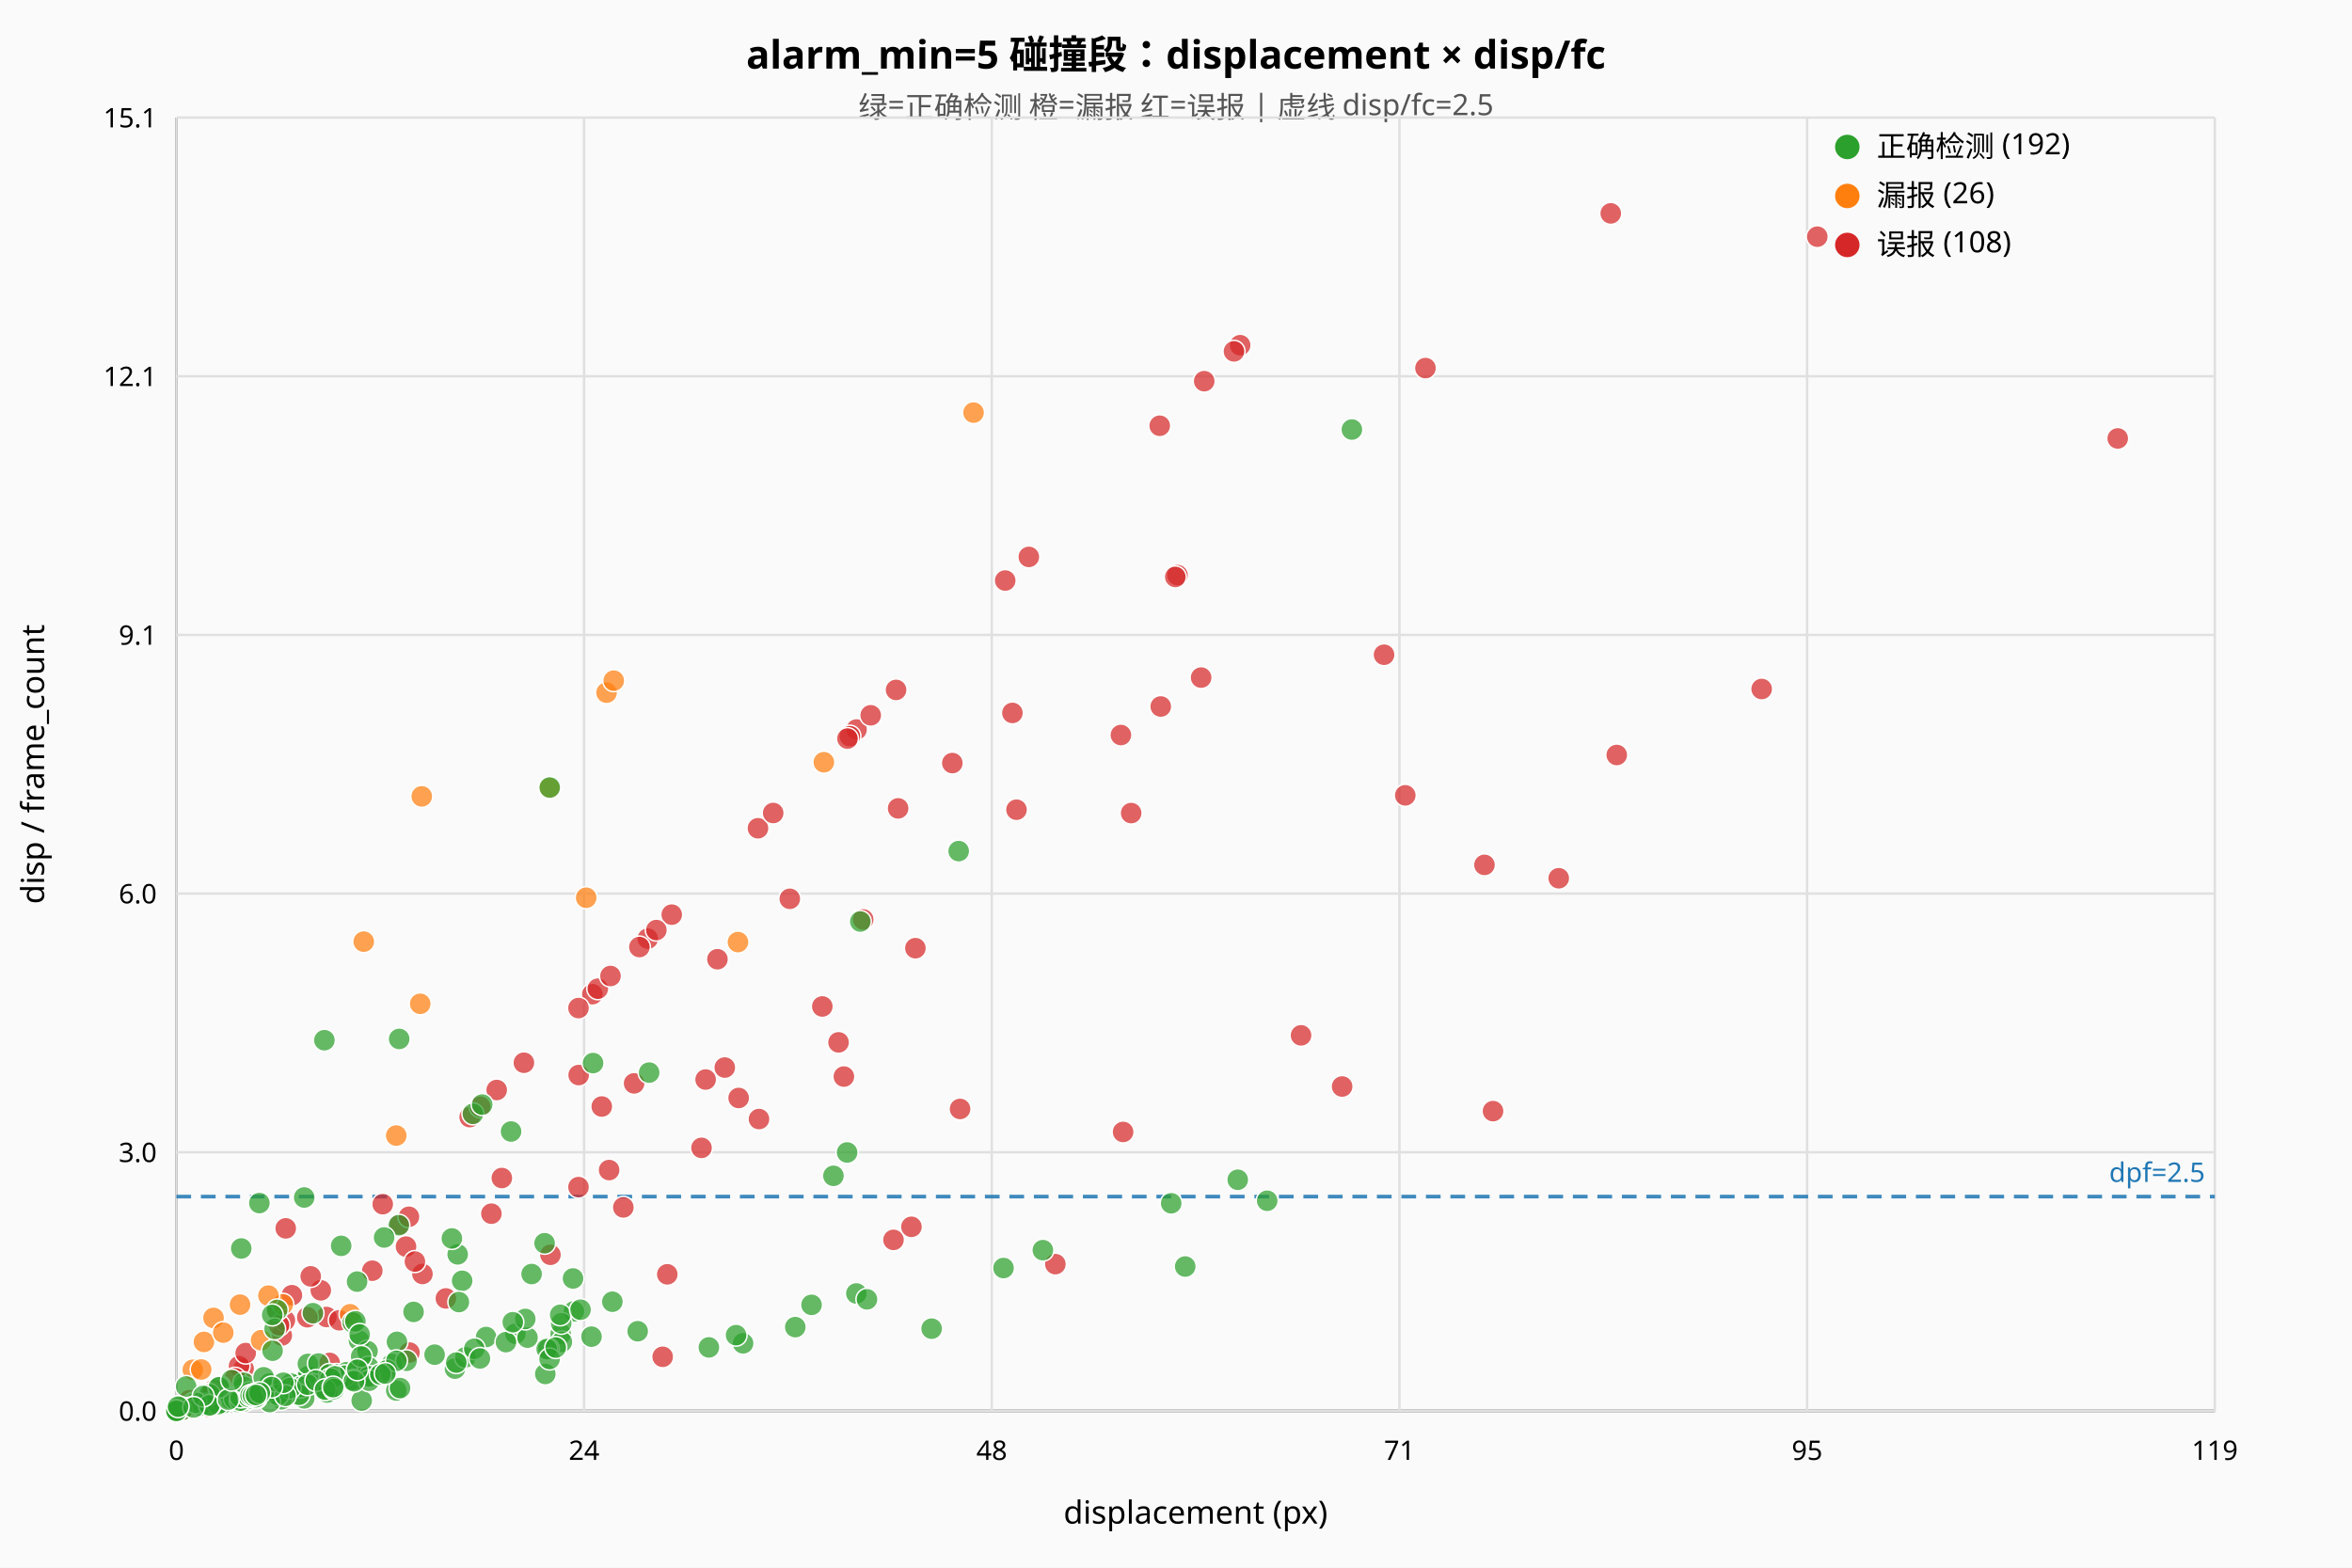
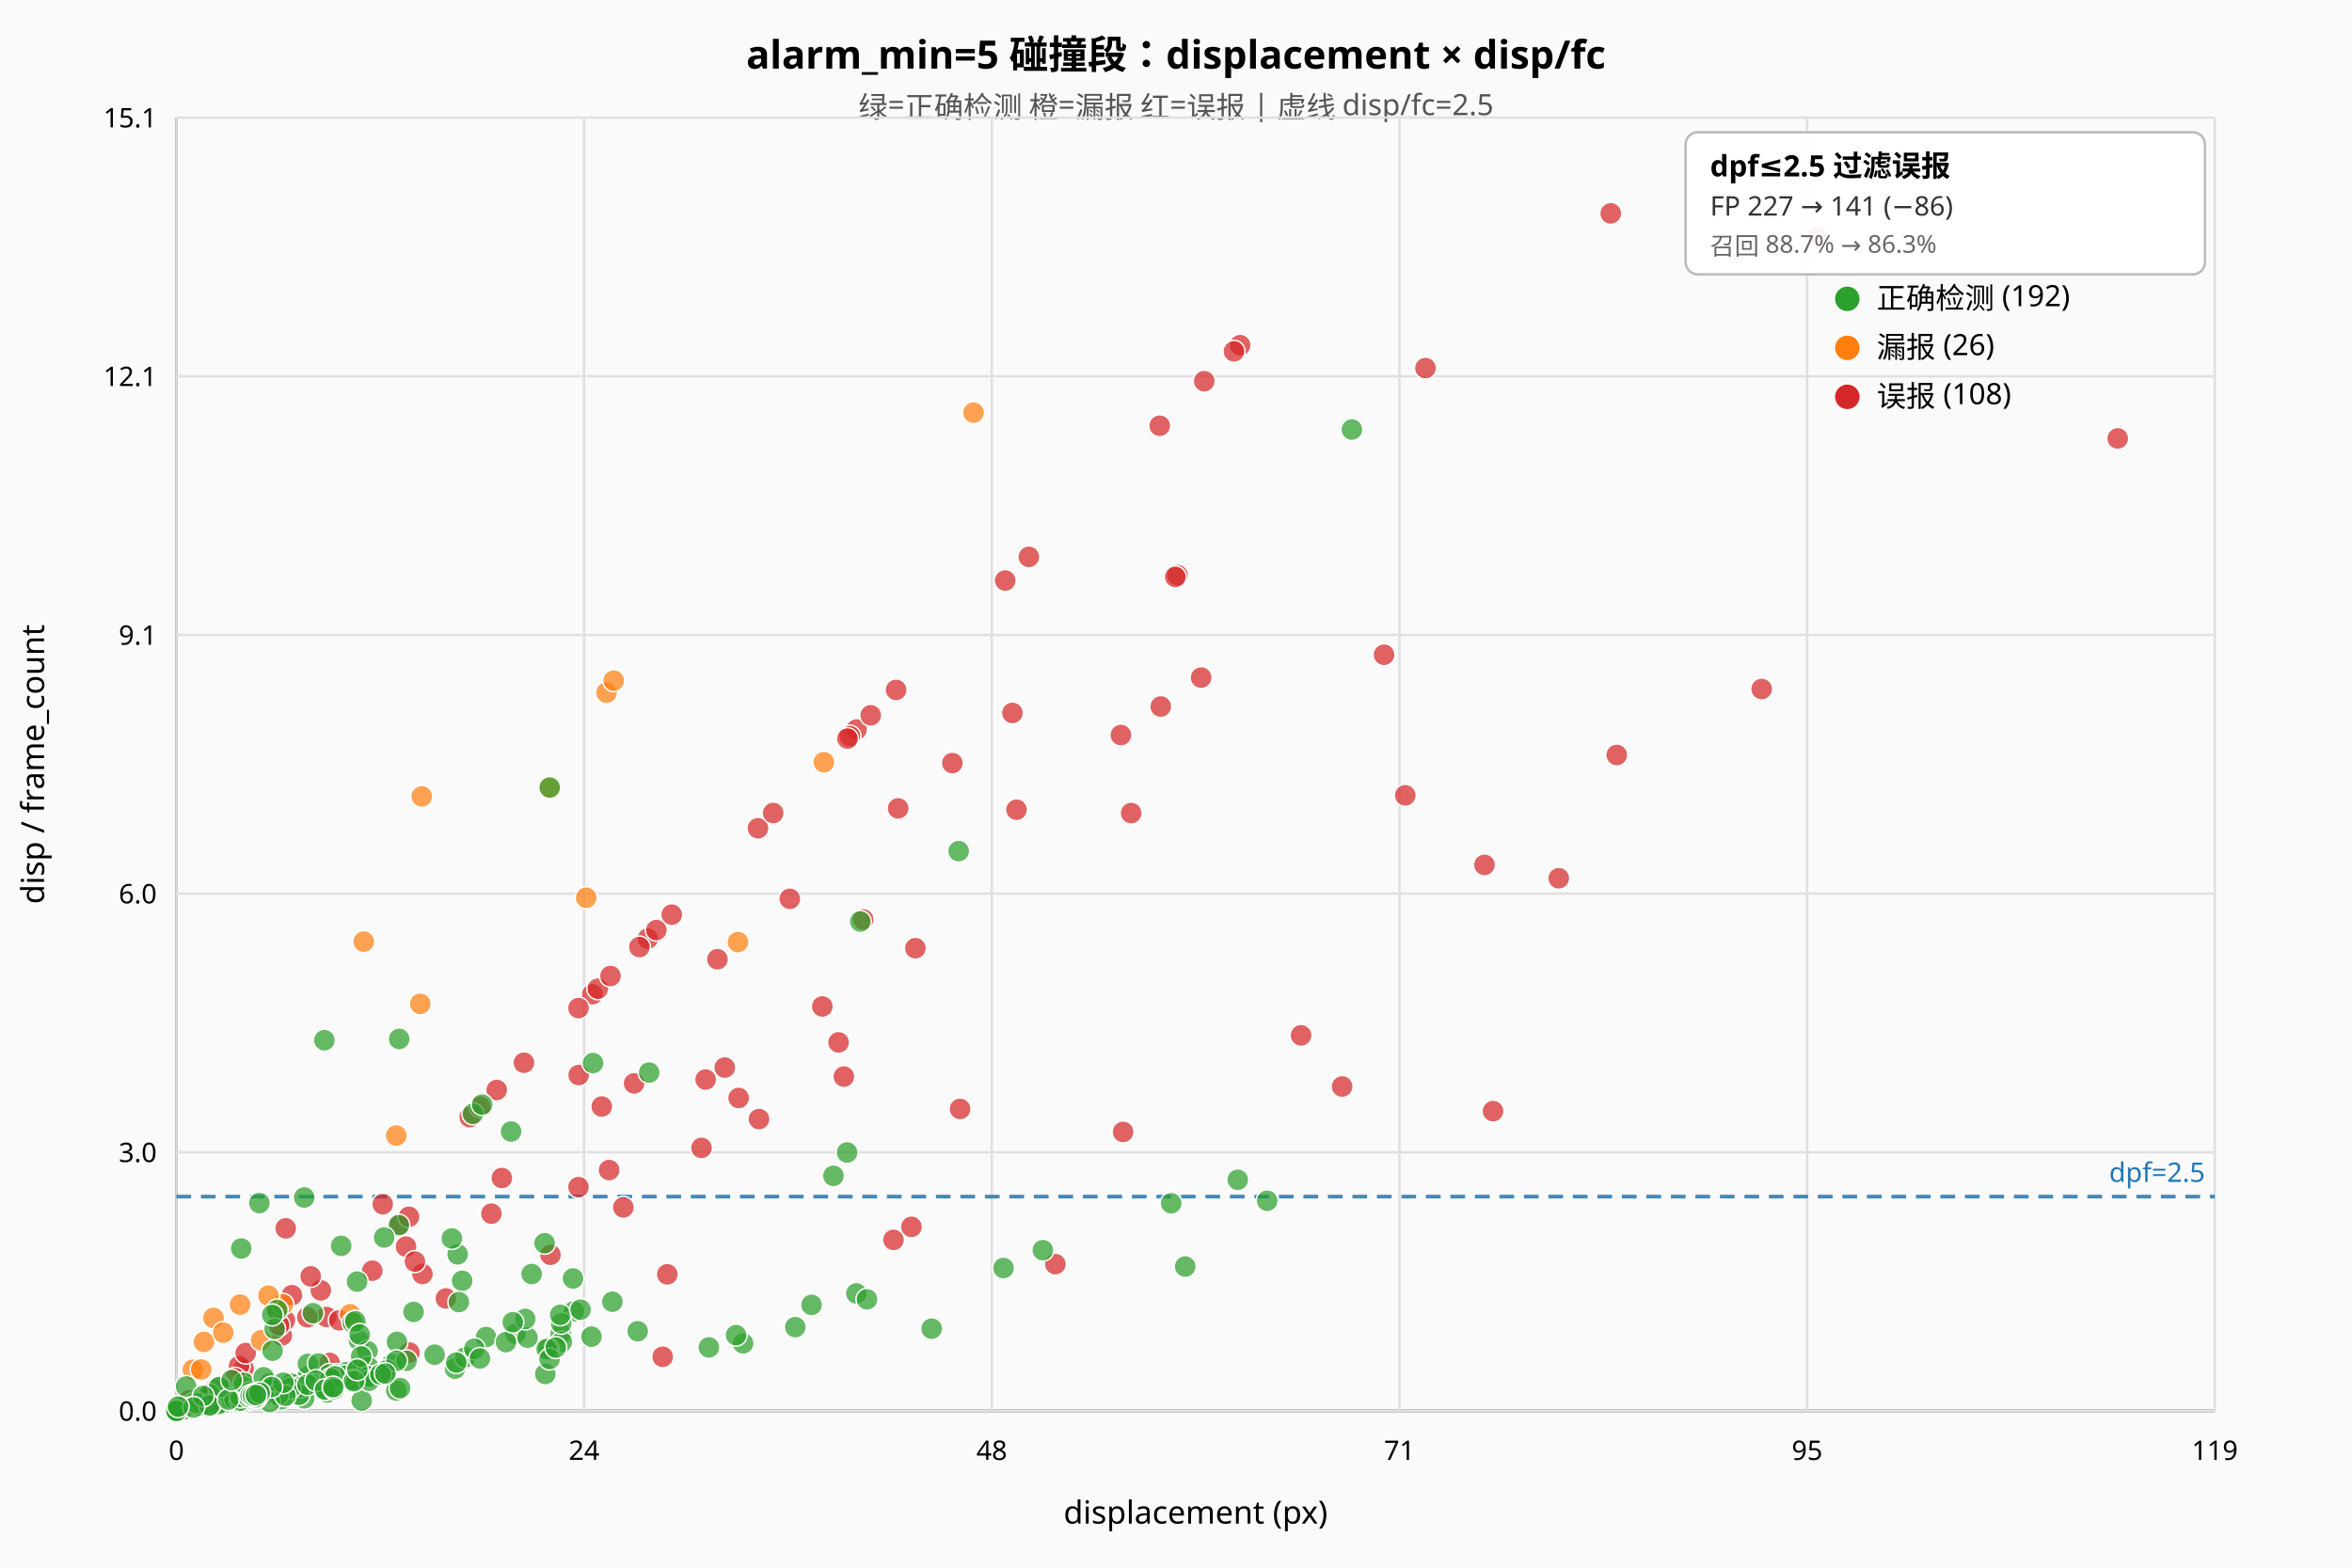
<svg xmlns="http://www.w3.org/2000/svg" width="960" height="640" viewBox="0 0 960 640" font-family="Segoe UI, sans-serif">
  <rect width="100%" height="100%" fill="#fafafa" />
  <text x="480.0" y="28" text-anchor="middle" font-size="16" font-weight="600">alarm_min=5 碰撞段：displacement × disp/fc</text>
  <text x="480.0" y="48" text-anchor="middle" font-size="12" fill="#555">绿=正确检测  橙=漏报  红=误报  |  虚线 disp/fc=2.5</text>
  <line x1="72" y1="576" x2="904" y2="576" stroke="#333" />
  <line x1="72" y1="48" x2="72" y2="576" stroke="#333" />
  <line x1="72.0" y1="48" x2="72.0" y2="576" stroke="#e0e0e0" />
  <text x="72.0" y="596" text-anchor="middle" font-size="11">0</text>
  <line x1="238.4" y1="48" x2="238.4" y2="576" stroke="#e0e0e0" />
  <text x="238.4" y="596" text-anchor="middle" font-size="11">24</text>
  <line x1="404.8" y1="48" x2="404.8" y2="576" stroke="#e0e0e0" />
  <text x="404.8" y="596" text-anchor="middle" font-size="11">48</text>
  <line x1="571.2" y1="48" x2="571.2" y2="576" stroke="#e0e0e0" />
  <text x="571.2" y="596" text-anchor="middle" font-size="11">71</text>
  <line x1="737.6" y1="48" x2="737.6" y2="576" stroke="#e0e0e0" />
  <text x="737.6" y="596" text-anchor="middle" font-size="11">95</text>
  <line x1="904.0" y1="48" x2="904.0" y2="576" stroke="#e0e0e0" />
  <text x="904.0" y="596" text-anchor="middle" font-size="11">119</text>
  <line x1="72" y1="576.0" x2="904" y2="576.0" stroke="#e0e0e0" />
  <text x="64" y="580.0" text-anchor="end" font-size="11">0.0</text>
  <line x1="72" y1="470.4" x2="904" y2="470.4" stroke="#e0e0e0" />
  <text x="64" y="474.4" text-anchor="end" font-size="11">3.0</text>
  <line x1="72" y1="364.8" x2="904" y2="364.8" stroke="#e0e0e0" />
  <text x="64" y="368.8" text-anchor="end" font-size="11">6.0</text>
  <line x1="72" y1="259.2" x2="904" y2="259.2" stroke="#e0e0e0" />
  <text x="64" y="263.2" text-anchor="end" font-size="11">9.1</text>
  <line x1="72" y1="153.6" x2="904" y2="153.6" stroke="#e0e0e0" />
  <text x="64" y="157.6" text-anchor="end" font-size="11">12.1</text>
  <line x1="72" y1="48.0" x2="904" y2="48.0" stroke="#e0e0e0" />
  <text x="64" y="52.0" text-anchor="end" font-size="11">15.1</text>
  <text x="488.0" y="622" text-anchor="middle" font-size="13">displacement (px)</text>
  <text x="18" y="312.0" text-anchor="middle" font-size="13" transform="rotate(-90 18 312.0)">disp / frame_count</text>
  <line x1="72" y1="488.5" x2="904" y2="488.5" stroke="#1f77b4" stroke-width="1.5" stroke-dasharray="6,4" opacity="0.85" />
  <text x="900" y="482.5" text-anchor="end" font-size="11" fill="#1f77b4">dpf=2.5</text>
  <circle cx="292.83" cy="391.60" r="4.5" fill="#d62728" fill-opacity="0.72" stroke="#fff" stroke-width="0.6" />
  <circle cx="366.58" cy="330.01" r="4.5" fill="#d62728" fill-opacity="0.72" stroke="#fff" stroke-width="0.6" />
  <circle cx="241.78" cy="405.87" r="4.5" fill="#d62728" fill-opacity="0.72" stroke="#fff" stroke-width="0.6" />
  <circle cx="115.02" cy="545.21" r="4.5" fill="#d62728" fill-opacity="0.72" stroke="#fff" stroke-width="0.6" />
  <circle cx="457.51" cy="300.07" r="4.5" fill="#d62728" fill-opacity="0.72" stroke="#fff" stroke-width="0.6" />
  <circle cx="181.99" cy="530.07" r="4.5" fill="#d62728" fill-opacity="0.72" stroke="#fff" stroke-width="0.6" />
  <circle cx="130.94" cy="526.78" r="4.5" fill="#d62728" fill-opacity="0.72" stroke="#fff" stroke-width="0.6" />
  <circle cx="741.75" cy="96.62" r="4.5" fill="#d62728" fill-opacity="0.72" stroke="#fff" stroke-width="0.6" />
  <circle cx="202.74" cy="444.99" r="4.5" fill="#d62728" fill-opacity="0.72" stroke="#fff" stroke-width="0.6" />
  <circle cx="191.70" cy="456.05" r="4.5" fill="#d62728" fill-opacity="0.72" stroke="#fff" stroke-width="0.6" />
  <circle cx="410.29" cy="237.00" r="4.5" fill="#d62728" fill-opacity="0.72" stroke="#fff" stroke-width="0.6" />
  <circle cx="391.86" cy="452.72" r="4.5" fill="#d62728" fill-opacity="0.72" stroke="#fff" stroke-width="0.6" />
  <circle cx="301.49" cy="448.24" r="4.5" fill="#d62728" fill-opacity="0.72" stroke="#fff" stroke-width="0.6" />
  <circle cx="172.43" cy="520.09" r="4.5" fill="#d62728" fill-opacity="0.72" stroke="#fff" stroke-width="0.6" />
  <circle cx="112.93" cy="534.99" r="4.5" fill="#d62728" fill-opacity="0.72" stroke="#fff" stroke-width="0.6" />
  <circle cx="349.61" cy="297.82" r="4.5" fill="#d62728" fill-opacity="0.72" stroke="#fff" stroke-width="0.6" />
  <circle cx="657.45" cy="87.11" r="4.5" fill="#d62728" fill-opacity="0.72" stroke="#fff" stroke-width="0.6" />
  <circle cx="491.52" cy="155.61" r="4.5" fill="#d62728" fill-opacity="0.72" stroke="#fff" stroke-width="0.6" />
  <circle cx="264.40" cy="383.20" r="4.5" fill="#d62728" fill-opacity="0.72" stroke="#fff" stroke-width="0.6" />
  <circle cx="365.74" cy="281.65" r="4.5" fill="#d62728" fill-opacity="0.72" stroke="#fff" stroke-width="0.6" />
  <circle cx="309.38" cy="338.13" r="4.5" fill="#d62728" fill-opacity="0.72" stroke="#fff" stroke-width="0.6" />
  <circle cx="473.78" cy="288.42" r="4.5" fill="#d62728" fill-opacity="0.72" stroke="#fff" stroke-width="0.6" />
  <circle cx="352.33" cy="375.35" r="4.5" fill="#d62728" fill-opacity="0.72" stroke="#fff" stroke-width="0.6" />
  <circle cx="636.22" cy="358.54" r="4.5" fill="#d62728" fill-opacity="0.72" stroke="#fff" stroke-width="0.6" />
  <circle cx="719.05" cy="281.28" r="4.5" fill="#d62728" fill-opacity="0.72" stroke="#fff" stroke-width="0.6" />
  <circle cx="609.40" cy="453.61" r="4.5" fill="#d62728" fill-opacity="0.72" stroke="#fff" stroke-width="0.6" />
  <circle cx="200.57" cy="495.48" r="4.5" fill="#d62728" fill-opacity="0.72" stroke="#fff" stroke-width="0.6" />
  <circle cx="248.62" cy="477.67" r="4.5" fill="#d62728" fill-opacity="0.72" stroke="#fff" stroke-width="0.6" />
  <circle cx="272.36" cy="520.23" r="4.5" fill="#d62728" fill-opacity="0.72" stroke="#fff" stroke-width="0.6" />
  <circle cx="274.18" cy="373.40" r="4.5" fill="#d62728" fill-opacity="0.72" stroke="#fff" stroke-width="0.6" />
  <circle cx="77.24" cy="571.63" r="4.5" fill="#d62728" fill-opacity="0.72" stroke="#fff" stroke-width="0.6" />
  <circle cx="480.62" cy="234.78" r="4.5" fill="#d62728" fill-opacity="0.72" stroke="#fff" stroke-width="0.6" />
  <circle cx="564.92" cy="267.29" r="4.5" fill="#d62728" fill-opacity="0.72" stroke="#fff" stroke-width="0.6" />
  <circle cx="344.44" cy="439.50" r="4.5" fill="#d62728" fill-opacity="0.72" stroke="#fff" stroke-width="0.6" />
  <circle cx="388.71" cy="311.52" r="4.5" fill="#d62728" fill-opacity="0.72" stroke="#fff" stroke-width="0.6" />
  <circle cx="236.19" cy="438.89" r="4.5" fill="#d62728" fill-opacity="0.72" stroke="#fff" stroke-width="0.6" />
  <circle cx="547.81" cy="443.56" r="4.5" fill="#d62728" fill-opacity="0.72" stroke="#fff" stroke-width="0.6" />
  <circle cx="167.12" cy="552.17" r="4.5" fill="#d62728" fill-opacity="0.72" stroke="#fff" stroke-width="0.6" />
  <circle cx="134.57" cy="556.40" r="4.5" fill="#d62728" fill-opacity="0.72" stroke="#fff" stroke-width="0.6" />
  <circle cx="430.76" cy="516.08" r="4.5" fill="#d62728" fill-opacity="0.72" stroke="#fff" stroke-width="0.6" />
  <circle cx="335.64" cy="410.88" r="4.5" fill="#d62728" fill-opacity="0.72" stroke="#fff" stroke-width="0.6" />
  <circle cx="245.62" cy="451.73" r="4.5" fill="#d62728" fill-opacity="0.72" stroke="#fff" stroke-width="0.6" />
  <circle cx="659.90" cy="308.22" r="4.5" fill="#d62728" fill-opacity="0.72" stroke="#fff" stroke-width="0.6" />
  <circle cx="295.83" cy="435.82" r="4.5" fill="#d62728" fill-opacity="0.72" stroke="#fff" stroke-width="0.6" />
  <circle cx="224.67" cy="512.26" r="4.5" fill="#d62728" fill-opacity="0.72" stroke="#fff" stroke-width="0.6" />
  <circle cx="254.42" cy="492.91" r="4.5" fill="#d62728" fill-opacity="0.72" stroke="#fff" stroke-width="0.6" />
  <circle cx="506.18" cy="140.92" r="4.5" fill="#d62728" fill-opacity="0.72" stroke="#fff" stroke-width="0.6" />
  <circle cx="213.84" cy="433.86" r="4.5" fill="#d62728" fill-opacity="0.72" stroke="#fff" stroke-width="0.6" />
  <circle cx="134.09" cy="567.36" r="4.5" fill="#d62728" fill-opacity="0.72" stroke="#fff" stroke-width="0.6" />
  <circle cx="286.33" cy="468.61" r="4.5" fill="#d62728" fill-opacity="0.72" stroke="#fff" stroke-width="0.6" />
  <circle cx="204.83" cy="480.92" r="4.5" fill="#d62728" fill-opacity="0.72" stroke="#fff" stroke-width="0.6" />
  <circle cx="99.45" cy="558.81" r="4.5" fill="#d62728" fill-opacity="0.72" stroke="#fff" stroke-width="0.6" />
  <circle cx="473.36" cy="173.81" r="4.5" fill="#d62728" fill-opacity="0.72" stroke="#fff" stroke-width="0.6" />
  <circle cx="267.90" cy="379.70" r="4.5" fill="#d62728" fill-opacity="0.72" stroke="#fff" stroke-width="0.6" />
  <circle cx="133.25" cy="537.64" r="4.5" fill="#d62728" fill-opacity="0.72" stroke="#fff" stroke-width="0.6" />
  <circle cx="151.96" cy="518.76" r="4.5" fill="#d62728" fill-opacity="0.72" stroke="#fff" stroke-width="0.6" />
  <circle cx="461.70" cy="331.93" r="4.5" fill="#d62728" fill-opacity="0.72" stroke="#fff" stroke-width="0.6" />
  <circle cx="458.41" cy="462.11" r="4.5" fill="#d62728" fill-opacity="0.72" stroke="#fff" stroke-width="0.6" />
  <circle cx="125.43" cy="537.76" r="4.5" fill="#d62728" fill-opacity="0.72" stroke="#fff" stroke-width="0.6" />
  <circle cx="116.28" cy="539.03" r="4.5" fill="#d62728" fill-opacity="0.72" stroke="#fff" stroke-width="0.6" />
  <circle cx="156.22" cy="491.60" r="4.5" fill="#d62728" fill-opacity="0.72" stroke="#fff" stroke-width="0.6" />
  <circle cx="342.27" cy="425.54" r="4.5" fill="#d62728" fill-opacity="0.72" stroke="#fff" stroke-width="0.6" />
  <circle cx="373.63" cy="387.09" r="4.5" fill="#d62728" fill-opacity="0.72" stroke="#fff" stroke-width="0.6" />
  <circle cx="119.14" cy="528.76" r="4.5" fill="#d62728" fill-opacity="0.72" stroke="#fff" stroke-width="0.6" />
  <circle cx="97.56" cy="557.70" r="4.5" fill="#d62728" fill-opacity="0.72" stroke="#fff" stroke-width="0.6" />
  <circle cx="490.26" cy="276.62" r="4.5" fill="#d62728" fill-opacity="0.72" stroke="#fff" stroke-width="0.6" />
  <circle cx="258.82" cy="442.28" r="4.5" fill="#d62728" fill-opacity="0.72" stroke="#fff" stroke-width="0.6" />
  <circle cx="113.90" cy="541.01" r="4.5" fill="#d62728" fill-opacity="0.72" stroke="#fff" stroke-width="0.6" />
  <circle cx="126.82" cy="521.06" r="4.5" fill="#d62728" fill-opacity="0.72" stroke="#fff" stroke-width="0.6" />
  <circle cx="346.88" cy="300.55" r="4.5" fill="#d62728" fill-opacity="0.72" stroke="#fff" stroke-width="0.6" />
  <circle cx="413.23" cy="291.05" r="4.5" fill="#d62728" fill-opacity="0.72" stroke="#fff" stroke-width="0.6" />
  <circle cx="605.91" cy="353.08" r="4.5" fill="#d62728" fill-opacity="0.72" stroke="#fff" stroke-width="0.6" />
  <circle cx="864.38" cy="178.99" r="4.5" fill="#d62728" fill-opacity="0.72" stroke="#fff" stroke-width="0.6" />
  <circle cx="78.91" cy="572.85" r="4.5" fill="#d62728" fill-opacity="0.72" stroke="#fff" stroke-width="0.6" />
  <circle cx="87.15" cy="567.56" r="4.5" fill="#d62728" fill-opacity="0.72" stroke="#fff" stroke-width="0.6" />
  <circle cx="419.93" cy="227.35" r="4.5" fill="#d62728" fill-opacity="0.72" stroke="#fff" stroke-width="0.6" />
  <circle cx="165.72" cy="508.92" r="4.5" fill="#d62728" fill-opacity="0.72" stroke="#fff" stroke-width="0.6" />
  <circle cx="270.48" cy="553.90" r="4.5" fill="#d62728" fill-opacity="0.72" stroke="#fff" stroke-width="0.6" />
  <circle cx="163.21" cy="499.84" r="4.5" fill="#d62728" fill-opacity="0.72" stroke="#fff" stroke-width="0.6" />
  <circle cx="364.69" cy="506.17" r="4.5" fill="#d62728" fill-opacity="0.72" stroke="#fff" stroke-width="0.6" />
  <circle cx="372.02" cy="500.84" r="4.5" fill="#d62728" fill-opacity="0.72" stroke="#fff" stroke-width="0.6" />
  <circle cx="84.85" cy="574.31" r="4.5" fill="#d62728" fill-opacity="0.72" stroke="#fff" stroke-width="0.6" />
  <circle cx="288.01" cy="440.71" r="4.5" fill="#d62728" fill-opacity="0.72" stroke="#fff" stroke-width="0.6" />
  <circle cx="244.01" cy="403.63" r="4.5" fill="#d62728" fill-opacity="0.72" stroke="#fff" stroke-width="0.6" />
  <circle cx="260.98" cy="386.63" r="4.5" fill="#d62728" fill-opacity="0.72" stroke="#fff" stroke-width="0.6" />
  <circle cx="355.40" cy="292.01" r="4.5" fill="#d62728" fill-opacity="0.72" stroke="#fff" stroke-width="0.6" />
  <circle cx="531.04" cy="422.67" r="4.5" fill="#d62728" fill-opacity="0.72" stroke="#fff" stroke-width="0.6" />
  <circle cx="414.90" cy="330.56" r="4.5" fill="#d62728" fill-opacity="0.72" stroke="#fff" stroke-width="0.6" />
  <circle cx="309.80" cy="456.85" r="4.5" fill="#d62728" fill-opacity="0.72" stroke="#fff" stroke-width="0.6" />
  <circle cx="100.28" cy="552.38" r="4.5" fill="#d62728" fill-opacity="0.72" stroke="#fff" stroke-width="0.6" />
  <circle cx="169.35" cy="515.03" r="4.5" fill="#d62728" fill-opacity="0.72" stroke="#fff" stroke-width="0.6" />
  <circle cx="249.18" cy="398.45" r="4.5" fill="#d62728" fill-opacity="0.72" stroke="#fff" stroke-width="0.6" />
  <circle cx="322.37" cy="366.93" r="4.5" fill="#d62728" fill-opacity="0.72" stroke="#fff" stroke-width="0.6" />
  <circle cx="75.28" cy="575.39" r="4.5" fill="#d62728" fill-opacity="0.72" stroke="#fff" stroke-width="0.6" />
  <circle cx="236.12" cy="411.54" r="4.5" fill="#d62728" fill-opacity="0.72" stroke="#fff" stroke-width="0.6" />
  <circle cx="479.71" cy="235.53" r="4.5" fill="#d62728" fill-opacity="0.72" stroke="#fff" stroke-width="0.6" />
  <circle cx="315.59" cy="331.90" r="4.5" fill="#d62728" fill-opacity="0.72" stroke="#fff" stroke-width="0.6" />
  <circle cx="345.90" cy="301.53" r="4.5" fill="#d62728" fill-opacity="0.72" stroke="#fff" stroke-width="0.6" />
  <circle cx="86.46" cy="568.76" r="4.5" fill="#d62728" fill-opacity="0.72" stroke="#fff" stroke-width="0.6" />
  <circle cx="503.67" cy="143.44" r="4.5" fill="#d62728" fill-opacity="0.72" stroke="#fff" stroke-width="0.6" />
  <circle cx="166.91" cy="496.74" r="4.5" fill="#d62728" fill-opacity="0.72" stroke="#fff" stroke-width="0.6" />
  <circle cx="138.49" cy="538.99" r="4.5" fill="#d62728" fill-opacity="0.72" stroke="#fff" stroke-width="0.6" />
  <circle cx="195.96" cy="451.78" r="4.5" fill="#d62728" fill-opacity="0.72" stroke="#fff" stroke-width="0.6" />
  <circle cx="116.63" cy="501.47" r="4.5" fill="#d62728" fill-opacity="0.72" stroke="#fff" stroke-width="0.6" />
  <circle cx="95.95" cy="562.66" r="4.5" fill="#d62728" fill-opacity="0.72" stroke="#fff" stroke-width="0.6" />
  <circle cx="236.12" cy="484.63" r="4.5" fill="#d62728" fill-opacity="0.72" stroke="#fff" stroke-width="0.6" />
  <circle cx="573.58" cy="324.69" r="4.5" fill="#d62728" fill-opacity="0.72" stroke="#fff" stroke-width="0.6" />
  <circle cx="581.82" cy="150.27" r="4.5" fill="#d62728" fill-opacity="0.72" stroke="#fff" stroke-width="0.6" />
  <circle cx="336.27" cy="311.18" r="4.5" fill="#ff7f0e" fill-opacity="0.72" stroke="#fff" stroke-width="0.6" />
  <circle cx="224.25" cy="321.73" r="4.5" fill="#ff7f0e" fill-opacity="0.72" stroke="#fff" stroke-width="0.6" />
  <circle cx="115.44" cy="532.47" r="4.5" fill="#ff7f0e" fill-opacity="0.72" stroke="#fff" stroke-width="0.6" />
  <circle cx="247.57" cy="282.77" r="4.5" fill="#ff7f0e" fill-opacity="0.72" stroke="#fff" stroke-width="0.6" />
  <circle cx="239.26" cy="366.49" r="4.5" fill="#ff7f0e" fill-opacity="0.72" stroke="#fff" stroke-width="0.6" />
  <circle cx="171.52" cy="409.79" r="4.5" fill="#ff7f0e" fill-opacity="0.72" stroke="#fff" stroke-width="0.6" />
  <circle cx="161.74" cy="463.59" r="4.5" fill="#ff7f0e" fill-opacity="0.72" stroke="#fff" stroke-width="0.6" />
  <circle cx="72.00" cy="576.00" r="4.5" fill="#ff7f0e" fill-opacity="0.72" stroke="#fff" stroke-width="0.6" />
  <circle cx="72.00" cy="576.00" r="4.5" fill="#ff7f0e" fill-opacity="0.72" stroke="#fff" stroke-width="0.6" />
  <circle cx="148.47" cy="384.42" r="4.5" fill="#ff7f0e" fill-opacity="0.72" stroke="#fff" stroke-width="0.6" />
  <circle cx="72.00" cy="576.00" r="4.5" fill="#ff7f0e" fill-opacity="0.72" stroke="#fff" stroke-width="0.6" />
  <circle cx="106.57" cy="547.13" r="4.5" fill="#ff7f0e" fill-opacity="0.72" stroke="#fff" stroke-width="0.6" />
  <circle cx="172.15" cy="325.11" r="4.5" fill="#ff7f0e" fill-opacity="0.72" stroke="#fff" stroke-width="0.6" />
  <circle cx="87.15" cy="538.03" r="4.5" fill="#ff7f0e" fill-opacity="0.72" stroke="#fff" stroke-width="0.6" />
  <circle cx="83.24" cy="547.83" r="4.5" fill="#ff7f0e" fill-opacity="0.72" stroke="#fff" stroke-width="0.6" />
  <circle cx="78.70" cy="559.20" r="4.5" fill="#ff7f0e" fill-opacity="0.72" stroke="#fff" stroke-width="0.6" />
  <circle cx="250.51" cy="277.87" r="4.5" fill="#ff7f0e" fill-opacity="0.72" stroke="#fff" stroke-width="0.6" />
  <circle cx="91.14" cy="544.04" r="4.5" fill="#ff7f0e" fill-opacity="0.72" stroke="#fff" stroke-width="0.6" />
  <circle cx="82.13" cy="559.09" r="4.5" fill="#ff7f0e" fill-opacity="0.72" stroke="#fff" stroke-width="0.6" />
  <circle cx="397.37" cy="168.44" r="4.5" fill="#ff7f0e" fill-opacity="0.72" stroke="#fff" stroke-width="0.6" />
  <circle cx="109.57" cy="528.94" r="4.5" fill="#ff7f0e" fill-opacity="0.72" stroke="#fff" stroke-width="0.6" />
  <circle cx="97.98" cy="532.61" r="4.5" fill="#ff7f0e" fill-opacity="0.72" stroke="#fff" stroke-width="0.6" />
  <circle cx="72.00" cy="576.00" r="4.5" fill="#ff7f0e" fill-opacity="0.72" stroke="#fff" stroke-width="0.6" />
  <circle cx="301.21" cy="384.60" r="4.5" fill="#ff7f0e" fill-opacity="0.72" stroke="#fff" stroke-width="0.6" />
  <circle cx="142.89" cy="536.54" r="4.5" fill="#ff7f0e" fill-opacity="0.72" stroke="#fff" stroke-width="0.6" />
  <circle cx="72.00" cy="576.00" r="4.5" fill="#ff7f0e" fill-opacity="0.72" stroke="#fff" stroke-width="0.6" />
  <circle cx="91.41" cy="572.40" r="4.5" fill="#2ca02c" fill-opacity="0.72" stroke="#fff" stroke-width="0.6" />
  <circle cx="115.02" cy="569.26" r="4.5" fill="#2ca02c" fill-opacity="0.72" stroke="#fff" stroke-width="0.6" />
  <circle cx="138.28" cy="562.16" r="4.5" fill="#2ca02c" fill-opacity="0.72" stroke="#fff" stroke-width="0.6" />
  <circle cx="98.89" cy="568.91" r="4.5" fill="#2ca02c" fill-opacity="0.72" stroke="#fff" stroke-width="0.6" />
  <circle cx="162.02" cy="547.81" r="4.5" fill="#2ca02c" fill-opacity="0.72" stroke="#fff" stroke-width="0.6" />
  <circle cx="111.25" cy="551.42" r="4.5" fill="#2ca02c" fill-opacity="0.72" stroke="#fff" stroke-width="0.6" />
  <circle cx="160.00" cy="556.83" r="4.5" fill="#2ca02c" fill-opacity="0.72" stroke="#fff" stroke-width="0.6" />
  <circle cx="146.52" cy="547.28" r="4.5" fill="#2ca02c" fill-opacity="0.72" stroke="#fff" stroke-width="0.6" />
  <circle cx="132.41" cy="424.66" r="4.5" fill="#2ca02c" fill-opacity="0.72" stroke="#fff" stroke-width="0.6" />
  <circle cx="83.87" cy="573.17" r="4.5" fill="#2ca02c" fill-opacity="0.72" stroke="#fff" stroke-width="0.6" />
  <circle cx="120.40" cy="566.67" r="4.5" fill="#2ca02c" fill-opacity="0.72" stroke="#fff" stroke-width="0.6" />
  <circle cx="122.98" cy="564.39" r="4.5" fill="#2ca02c" fill-opacity="0.72" stroke="#fff" stroke-width="0.6" />
  <circle cx="125.71" cy="561.84" r="4.5" fill="#2ca02c" fill-opacity="0.72" stroke="#fff" stroke-width="0.6" />
  <circle cx="113.13" cy="534.78" r="4.5" fill="#2ca02c" fill-opacity="0.72" stroke="#fff" stroke-width="0.6" />
  <circle cx="505.20" cy="481.63" r="4.5" fill="#2ca02c" fill-opacity="0.72" stroke="#fff" stroke-width="0.6" />
  <circle cx="81.99" cy="573.82" r="4.5" fill="#2ca02c" fill-opacity="0.72" stroke="#fff" stroke-width="0.6" />
  <circle cx="409.60" cy="517.67" r="4.5" fill="#2ca02c" fill-opacity="0.72" stroke="#fff" stroke-width="0.6" />
  <circle cx="91.21" cy="572.79" r="4.5" fill="#2ca02c" fill-opacity="0.72" stroke="#fff" stroke-width="0.6" />
  <circle cx="99.59" cy="572.05" r="4.5" fill="#2ca02c" fill-opacity="0.72" stroke="#fff" stroke-width="0.6" />
  <circle cx="144.00" cy="539.92" r="4.5" fill="#2ca02c" fill-opacity="0.72" stroke="#fff" stroke-width="0.6" />
  <circle cx="72.00" cy="576.00" r="4.5" fill="#2ca02c" fill-opacity="0.72" stroke="#fff" stroke-width="0.6" />
  <circle cx="168.80" cy="535.58" r="4.5" fill="#2ca02c" fill-opacity="0.72" stroke="#fff" stroke-width="0.6" />
  <circle cx="185.70" cy="558.74" r="4.5" fill="#2ca02c" fill-opacity="0.72" stroke="#fff" stroke-width="0.6" />
  <circle cx="97.00" cy="572.32" r="4.5" fill="#2ca02c" fill-opacity="0.72" stroke="#fff" stroke-width="0.6" />
  <circle cx="101.61" cy="571.05" r="4.5" fill="#2ca02c" fill-opacity="0.72" stroke="#fff" stroke-width="0.6" />
  <circle cx="88.97" cy="573.26" r="4.5" fill="#2ca02c" fill-opacity="0.72" stroke="#fff" stroke-width="0.6" />
  <circle cx="99.45" cy="566.18" r="4.5" fill="#2ca02c" fill-opacity="0.72" stroke="#fff" stroke-width="0.6" />
  <circle cx="89.88" cy="566.05" r="4.5" fill="#2ca02c" fill-opacity="0.72" stroke="#fff" stroke-width="0.6" />
  <circle cx="210.35" cy="544.49" r="4.5" fill="#2ca02c" fill-opacity="0.72" stroke="#fff" stroke-width="0.6" />
  <circle cx="127.94" cy="565.22" r="4.5" fill="#2ca02c" fill-opacity="0.72" stroke="#fff" stroke-width="0.6" />
  <circle cx="94.91" cy="571.41" r="4.5" fill="#2ca02c" fill-opacity="0.72" stroke="#fff" stroke-width="0.6" />
  <circle cx="147.91" cy="561.91" r="4.5" fill="#2ca02c" fill-opacity="0.72" stroke="#fff" stroke-width="0.6" />
  <circle cx="85.48" cy="569.25" r="4.5" fill="#2ca02c" fill-opacity="0.72" stroke="#fff" stroke-width="0.6" />
  <circle cx="137.37" cy="561.11" r="4.5" fill="#2ca02c" fill-opacity="0.72" stroke="#fff" stroke-width="0.6" />
  <circle cx="74.23" cy="575.64" r="4.5" fill="#2ca02c" fill-opacity="0.72" stroke="#fff" stroke-width="0.6" />
  <circle cx="102.94" cy="569.54" r="4.5" fill="#2ca02c" fill-opacity="0.72" stroke="#fff" stroke-width="0.6" />
  <circle cx="349.54" cy="528.05" r="4.5" fill="#2ca02c" fill-opacity="0.72" stroke="#fff" stroke-width="0.6" />
  <circle cx="93.79" cy="571.04" r="4.5" fill="#2ca02c" fill-opacity="0.72" stroke="#fff" stroke-width="0.6" />
  <circle cx="111.32" cy="568.96" r="4.5" fill="#2ca02c" fill-opacity="0.72" stroke="#fff" stroke-width="0.6" />
  <circle cx="135.97" cy="562.64" r="4.5" fill="#2ca02c" fill-opacity="0.72" stroke="#fff" stroke-width="0.6" />
  <circle cx="98.33" cy="570.26" r="4.5" fill="#2ca02c" fill-opacity="0.72" stroke="#fff" stroke-width="0.6" />
  <circle cx="115.02" cy="568.57" r="4.5" fill="#2ca02c" fill-opacity="0.72" stroke="#fff" stroke-width="0.6" />
  <circle cx="157.90" cy="559.45" r="4.5" fill="#2ca02c" fill-opacity="0.72" stroke="#fff" stroke-width="0.6" />
  <circle cx="189.96" cy="554.11" r="4.5" fill="#2ca02c" fill-opacity="0.72" stroke="#fff" stroke-width="0.6" />
  <circle cx="95.68" cy="571.06" r="4.5" fill="#2ca02c" fill-opacity="0.72" stroke="#fff" stroke-width="0.6" />
  <circle cx="135.06" cy="563.36" r="4.5" fill="#2ca02c" fill-opacity="0.72" stroke="#fff" stroke-width="0.6" />
  <circle cx="102.10" cy="568.46" r="4.5" fill="#2ca02c" fill-opacity="0.72" stroke="#fff" stroke-width="0.6" />
  <circle cx="228.86" cy="544.56" r="4.5" fill="#2ca02c" fill-opacity="0.72" stroke="#fff" stroke-width="0.6" />
  <circle cx="105.38" cy="568.73" r="4.5" fill="#2ca02c" fill-opacity="0.72" stroke="#fff" stroke-width="0.6" />
  <circle cx="141.70" cy="560.82" r="4.5" fill="#2ca02c" fill-opacity="0.72" stroke="#fff" stroke-width="0.6" />
  <circle cx="85.76" cy="573.62" r="4.5" fill="#2ca02c" fill-opacity="0.72" stroke="#fff" stroke-width="0.6" />
  <circle cx="483.76" cy="517.05" r="4.5" fill="#2ca02c" fill-opacity="0.72" stroke="#fff" stroke-width="0.6" />
  <circle cx="198.41" cy="545.84" r="4.5" fill="#2ca02c" fill-opacity="0.72" stroke="#fff" stroke-width="0.6" />
  <circle cx="147.63" cy="571.79" r="4.5" fill="#2ca02c" fill-opacity="0.72" stroke="#fff" stroke-width="0.6" />
  <circle cx="229.34" cy="547.84" r="4.5" fill="#2ca02c" fill-opacity="0.72" stroke="#fff" stroke-width="0.6" />
  <circle cx="324.60" cy="541.79" r="4.5" fill="#2ca02c" fill-opacity="0.72" stroke="#fff" stroke-width="0.6" />
  <circle cx="380.26" cy="542.42" r="4.5" fill="#2ca02c" fill-opacity="0.72" stroke="#fff" stroke-width="0.6" />
  <circle cx="124.17" cy="570.87" r="4.5" fill="#2ca02c" fill-opacity="0.72" stroke="#fff" stroke-width="0.6" />
  <circle cx="118.72" cy="564.85" r="4.5" fill="#2ca02c" fill-opacity="0.72" stroke="#fff" stroke-width="0.6" />
  <circle cx="193.03" cy="454.72" r="4.5" fill="#2ca02c" fill-opacity="0.72" stroke="#fff" stroke-width="0.6" />
  <circle cx="139.67" cy="562.44" r="4.5" fill="#2ca02c" fill-opacity="0.72" stroke="#fff" stroke-width="0.6" />
  <circle cx="122.56" cy="566.26" r="4.5" fill="#2ca02c" fill-opacity="0.72" stroke="#fff" stroke-width="0.6" />
  <circle cx="102.38" cy="569.91" r="4.5" fill="#2ca02c" fill-opacity="0.72" stroke="#fff" stroke-width="0.6" />
  <circle cx="98.05" cy="571.79" r="4.5" fill="#2ca02c" fill-opacity="0.72" stroke="#fff" stroke-width="0.6" />
  <circle cx="125.64" cy="556.80" r="4.5" fill="#2ca02c" fill-opacity="0.72" stroke="#fff" stroke-width="0.6" />
  <circle cx="145.75" cy="523.21" r="4.5" fill="#2ca02c" fill-opacity="0.72" stroke="#fff" stroke-width="0.6" />
  <circle cx="196.80" cy="450.94" r="4.5" fill="#2ca02c" fill-opacity="0.72" stroke="#fff" stroke-width="0.6" />
  <circle cx="142.96" cy="563.30" r="4.5" fill="#2ca02c" fill-opacity="0.72" stroke="#fff" stroke-width="0.6" />
  <circle cx="193.59" cy="550.62" r="4.5" fill="#2ca02c" fill-opacity="0.72" stroke="#fff" stroke-width="0.6" />
  <circle cx="132.27" cy="566.56" r="4.5" fill="#2ca02c" fill-opacity="0.72" stroke="#fff" stroke-width="0.6" />
  <circle cx="249.95" cy="531.42" r="4.5" fill="#2ca02c" fill-opacity="0.72" stroke="#fff" stroke-width="0.6" />
  <circle cx="165.93" cy="555.54" r="4.5" fill="#2ca02c" fill-opacity="0.72" stroke="#fff" stroke-width="0.6" />
  <circle cx="141.56" cy="560.16" r="4.5" fill="#2ca02c" fill-opacity="0.72" stroke="#fff" stroke-width="0.6" />
  <circle cx="208.60" cy="461.93" r="4.5" fill="#2ca02c" fill-opacity="0.72" stroke="#fff" stroke-width="0.6" />
  <circle cx="98.19" cy="570.29" r="4.5" fill="#2ca02c" fill-opacity="0.72" stroke="#fff" stroke-width="0.6" />
  <circle cx="222.57" cy="560.91" r="4.5" fill="#2ca02c" fill-opacity="0.72" stroke="#fff" stroke-width="0.6" />
  <circle cx="517.22" cy="490.20" r="4.5" fill="#2ca02c" fill-opacity="0.72" stroke="#fff" stroke-width="0.6" />
  <circle cx="551.79" cy="175.35" r="4.5" fill="#2ca02c" fill-opacity="0.72" stroke="#fff" stroke-width="0.6" />
  <circle cx="234.23" cy="535.36" r="4.5" fill="#2ca02c" fill-opacity="0.72" stroke="#fff" stroke-width="0.6" />
  <circle cx="89.32" cy="566.36" r="4.5" fill="#2ca02c" fill-opacity="0.72" stroke="#fff" stroke-width="0.6" />
  <circle cx="122.07" cy="569.40" r="4.5" fill="#2ca02c" fill-opacity="0.72" stroke="#fff" stroke-width="0.6" />
  <circle cx="391.30" cy="347.46" r="4.5" fill="#2ca02c" fill-opacity="0.72" stroke="#fff" stroke-width="0.6" />
  <circle cx="72.00" cy="576.00" r="4.5" fill="#2ca02c" fill-opacity="0.72" stroke="#fff" stroke-width="0.6" />
  <circle cx="124.17" cy="488.87" r="4.5" fill="#2ca02c" fill-opacity="0.72" stroke="#fff" stroke-width="0.6" />
  <circle cx="72.00" cy="576.00" r="4.5" fill="#2ca02c" fill-opacity="0.72" stroke="#fff" stroke-width="0.6" />
  <circle cx="233.88" cy="521.93" r="4.5" fill="#2ca02c" fill-opacity="0.72" stroke="#fff" stroke-width="0.6" />
  <circle cx="98.47" cy="509.69" r="4.5" fill="#2ca02c" fill-opacity="0.72" stroke="#fff" stroke-width="0.6" />
  <circle cx="73.19" cy="574.51" r="4.5" fill="#2ca02c" fill-opacity="0.72" stroke="#fff" stroke-width="0.6" />
  <circle cx="72.00" cy="576.00" r="4.5" fill="#2ca02c" fill-opacity="0.72" stroke="#fff" stroke-width="0.6" />
  <circle cx="162.93" cy="424.14" r="4.5" fill="#2ca02c" fill-opacity="0.72" stroke="#fff" stroke-width="0.6" />
  <circle cx="72.00" cy="576.00" r="4.5" fill="#2ca02c" fill-opacity="0.72" stroke="#fff" stroke-width="0.6" />
  <circle cx="188.63" cy="522.88" r="4.5" fill="#2ca02c" fill-opacity="0.72" stroke="#fff" stroke-width="0.6" />
  <circle cx="79.96" cy="572.68" r="4.5" fill="#2ca02c" fill-opacity="0.72" stroke="#fff" stroke-width="0.6" />
  <circle cx="72.00" cy="576.00" r="4.5" fill="#2ca02c" fill-opacity="0.72" stroke="#fff" stroke-width="0.6" />
  <circle cx="229.07" cy="540.23" r="4.5" fill="#2ca02c" fill-opacity="0.72" stroke="#fff" stroke-width="0.6" />
  <circle cx="340.18" cy="480.02" r="4.5" fill="#2ca02c" fill-opacity="0.72" stroke="#fff" stroke-width="0.6" />
  <circle cx="345.76" cy="470.49" r="4.5" fill="#2ca02c" fill-opacity="0.72" stroke="#fff" stroke-width="0.6" />
  <circle cx="145.05" cy="539.40" r="4.5" fill="#2ca02c" fill-opacity="0.72" stroke="#fff" stroke-width="0.6" />
  <circle cx="161.74" cy="567.67" r="4.5" fill="#2ca02c" fill-opacity="0.72" stroke="#fff" stroke-width="0.6" />
  <circle cx="140.72" cy="561.65" r="4.5" fill="#2ca02c" fill-opacity="0.72" stroke="#fff" stroke-width="0.6" />
  <circle cx="129.97" cy="556.64" r="4.5" fill="#2ca02c" fill-opacity="0.72" stroke="#fff" stroke-width="0.6" />
  <circle cx="101.54" cy="570.31" r="4.5" fill="#2ca02c" fill-opacity="0.72" stroke="#fff" stroke-width="0.6" />
  <circle cx="134.50" cy="561.09" r="4.5" fill="#2ca02c" fill-opacity="0.72" stroke="#fff" stroke-width="0.6" />
  <circle cx="85.48" cy="573.75" r="4.5" fill="#2ca02c" fill-opacity="0.72" stroke="#fff" stroke-width="0.6" />
  <circle cx="148.96" cy="562.23" r="4.5" fill="#2ca02c" fill-opacity="0.72" stroke="#fff" stroke-width="0.6" />
  <circle cx="146.10" cy="559.12" r="4.5" fill="#2ca02c" fill-opacity="0.72" stroke="#fff" stroke-width="0.6" />
  <circle cx="75.98" cy="566.03" r="4.5" fill="#2ca02c" fill-opacity="0.72" stroke="#fff" stroke-width="0.6" />
  <circle cx="109.99" cy="564.80" r="4.5" fill="#2ca02c" fill-opacity="0.72" stroke="#fff" stroke-width="0.6" />
  <circle cx="186.81" cy="512.08" r="4.5" fill="#2ca02c" fill-opacity="0.72" stroke="#fff" stroke-width="0.6" />
  <circle cx="223.83" cy="550.64" r="4.5" fill="#2ca02c" fill-opacity="0.72" stroke="#fff" stroke-width="0.6" />
  <circle cx="215.31" cy="546.08" r="4.5" fill="#2ca02c" fill-opacity="0.72" stroke="#fff" stroke-width="0.6" />
  <circle cx="242.06" cy="433.99" r="4.5" fill="#2ca02c" fill-opacity="0.72" stroke="#fff" stroke-width="0.6" />
  <circle cx="133.53" cy="568.48" r="4.5" fill="#2ca02c" fill-opacity="0.72" stroke="#fff" stroke-width="0.6" />
  <circle cx="82.96" cy="569.90" r="4.5" fill="#2ca02c" fill-opacity="0.72" stroke="#fff" stroke-width="0.6" />
  <circle cx="127.73" cy="536.11" r="4.5" fill="#2ca02c" fill-opacity="0.72" stroke="#fff" stroke-width="0.6" />
  <circle cx="72.00" cy="576.00" r="4.5" fill="#2ca02c" fill-opacity="0.72" stroke="#fff" stroke-width="0.6" />
  <circle cx="72.00" cy="576.00" r="4.5" fill="#2ca02c" fill-opacity="0.72" stroke="#fff" stroke-width="0.6" />
  <circle cx="112.09" cy="542.52" r="4.5" fill="#2ca02c" fill-opacity="0.72" stroke="#fff" stroke-width="0.6" />
  <circle cx="114.88" cy="571.23" r="4.5" fill="#2ca02c" fill-opacity="0.72" stroke="#fff" stroke-width="0.6" />
  <circle cx="134.92" cy="562.86" r="4.5" fill="#2ca02c" fill-opacity="0.72" stroke="#fff" stroke-width="0.6" />
  <circle cx="264.96" cy="437.88" r="4.5" fill="#2ca02c" fill-opacity="0.72" stroke="#fff" stroke-width="0.6" />
  <circle cx="72.00" cy="576.00" r="4.5" fill="#2ca02c" fill-opacity="0.72" stroke="#fff" stroke-width="0.6" />
  <circle cx="184.44" cy="505.58" r="4.5" fill="#2ca02c" fill-opacity="0.72" stroke="#fff" stroke-width="0.6" />
  <circle cx="99.52" cy="564.51" r="4.5" fill="#2ca02c" fill-opacity="0.72" stroke="#fff" stroke-width="0.6" />
  <circle cx="150.01" cy="551.57" r="4.5" fill="#2ca02c" fill-opacity="0.72" stroke="#fff" stroke-width="0.6" />
  <circle cx="289.34" cy="550.07" r="4.5" fill="#2ca02c" fill-opacity="0.72" stroke="#fff" stroke-width="0.6" />
  <circle cx="110.55" cy="567.22" r="4.5" fill="#2ca02c" fill-opacity="0.72" stroke="#fff" stroke-width="0.6" />
  <circle cx="118.44" cy="566.69" r="4.5" fill="#2ca02c" fill-opacity="0.72" stroke="#fff" stroke-width="0.6" />
  <circle cx="353.87" cy="530.44" r="4.5" fill="#2ca02c" fill-opacity="0.72" stroke="#fff" stroke-width="0.6" />
  <circle cx="93.16" cy="571.39" r="4.5" fill="#2ca02c" fill-opacity="0.72" stroke="#fff" stroke-width="0.6" />
  <circle cx="206.51" cy="547.92" r="4.5" fill="#2ca02c" fill-opacity="0.72" stroke="#fff" stroke-width="0.6" />
  <circle cx="144.28" cy="563.51" r="4.5" fill="#2ca02c" fill-opacity="0.72" stroke="#fff" stroke-width="0.6" />
  <circle cx="150.43" cy="558.14" r="4.5" fill="#2ca02c" fill-opacity="0.72" stroke="#fff" stroke-width="0.6" />
  <circle cx="331.24" cy="532.70" r="4.5" fill="#2ca02c" fill-opacity="0.72" stroke="#fff" stroke-width="0.6" />
  <circle cx="223.13" cy="550.76" r="4.5" fill="#2ca02c" fill-opacity="0.72" stroke="#fff" stroke-width="0.6" />
  <circle cx="104.33" cy="568.96" r="4.5" fill="#2ca02c" fill-opacity="0.72" stroke="#fff" stroke-width="0.6" />
  <circle cx="102.31" cy="569.67" r="4.5" fill="#2ca02c" fill-opacity="0.72" stroke="#fff" stroke-width="0.6" />
  <circle cx="79.05" cy="574.59" r="4.5" fill="#2ca02c" fill-opacity="0.72" stroke="#fff" stroke-width="0.6" />
  <circle cx="241.43" cy="545.68" r="4.5" fill="#2ca02c" fill-opacity="0.72" stroke="#fff" stroke-width="0.6" />
  <circle cx="94.56" cy="563.44" r="4.5" fill="#2ca02c" fill-opacity="0.72" stroke="#fff" stroke-width="0.6" />
  <circle cx="113.48" cy="569.50" r="4.5" fill="#2ca02c" fill-opacity="0.72" stroke="#fff" stroke-width="0.6" />
  <circle cx="110.06" cy="572.40" r="4.5" fill="#2ca02c" fill-opacity="0.72" stroke="#fff" stroke-width="0.6" />
  <circle cx="136.81" cy="561.88" r="4.5" fill="#2ca02c" fill-opacity="0.72" stroke="#fff" stroke-width="0.6" />
  <circle cx="177.39" cy="553.04" r="4.5" fill="#2ca02c" fill-opacity="0.72" stroke="#fff" stroke-width="0.6" />
  <circle cx="216.98" cy="520.12" r="4.5" fill="#2ca02c" fill-opacity="0.72" stroke="#fff" stroke-width="0.6" />
  <circle cx="107.62" cy="562.27" r="4.5" fill="#2ca02c" fill-opacity="0.72" stroke="#fff" stroke-width="0.6" />
  <circle cx="187.30" cy="531.56" r="4.5" fill="#2ca02c" fill-opacity="0.72" stroke="#fff" stroke-width="0.6" />
  <circle cx="150.78" cy="561.90" r="4.5" fill="#2ca02c" fill-opacity="0.72" stroke="#fff" stroke-width="0.6" />
  <circle cx="150.64" cy="563.69" r="4.5" fill="#2ca02c" fill-opacity="0.72" stroke="#fff" stroke-width="0.6" />
  <circle cx="161.81" cy="555.55" r="4.5" fill="#2ca02c" fill-opacity="0.72" stroke="#fff" stroke-width="0.6" />
  <circle cx="425.66" cy="510.37" r="4.5" fill="#2ca02c" fill-opacity="0.72" stroke="#fff" stroke-width="0.6" />
  <circle cx="186.25" cy="556.26" r="4.5" fill="#2ca02c" fill-opacity="0.72" stroke="#fff" stroke-width="0.6" />
  <circle cx="104.61" cy="570.73" r="4.5" fill="#2ca02c" fill-opacity="0.72" stroke="#fff" stroke-width="0.6" />
  <circle cx="144.49" cy="563.89" r="4.5" fill="#2ca02c" fill-opacity="0.72" stroke="#fff" stroke-width="0.6" />
  <circle cx="116.49" cy="569.81" r="4.5" fill="#2ca02c" fill-opacity="0.72" stroke="#fff" stroke-width="0.6" />
  <circle cx="147.42" cy="553.77" r="4.5" fill="#2ca02c" fill-opacity="0.72" stroke="#fff" stroke-width="0.6" />
  <circle cx="105.87" cy="491.15" r="4.5" fill="#2ca02c" fill-opacity="0.72" stroke="#fff" stroke-width="0.6" />
  <circle cx="111.11" cy="536.81" r="4.5" fill="#2ca02c" fill-opacity="0.72" stroke="#fff" stroke-width="0.6" />
  <circle cx="146.80" cy="544.77" r="4.5" fill="#2ca02c" fill-opacity="0.72" stroke="#fff" stroke-width="0.6" />
  <circle cx="125.50" cy="565.28" r="4.5" fill="#2ca02c" fill-opacity="0.72" stroke="#fff" stroke-width="0.6" />
  <circle cx="145.82" cy="559.19" r="4.5" fill="#2ca02c" fill-opacity="0.72" stroke="#fff" stroke-width="0.6" />
  <circle cx="128.92" cy="563.60" r="4.5" fill="#2ca02c" fill-opacity="0.72" stroke="#fff" stroke-width="0.6" />
  <circle cx="228.65" cy="536.76" r="4.5" fill="#2ca02c" fill-opacity="0.72" stroke="#fff" stroke-width="0.6" />
  <circle cx="72.70" cy="574.25" r="4.5" fill="#2ca02c" fill-opacity="0.72" stroke="#fff" stroke-width="0.6" />
  <circle cx="132.69" cy="567.31" r="4.5" fill="#2ca02c" fill-opacity="0.72" stroke="#fff" stroke-width="0.6" />
  <circle cx="163.28" cy="566.67" r="4.5" fill="#2ca02c" fill-opacity="0.72" stroke="#fff" stroke-width="0.6" />
  <circle cx="224.32" cy="554.80" r="4.5" fill="#2ca02c" fill-opacity="0.72" stroke="#fff" stroke-width="0.6" />
  <circle cx="260.28" cy="543.47" r="4.5" fill="#2ca02c" fill-opacity="0.72" stroke="#fff" stroke-width="0.6" />
  <circle cx="162.79" cy="500.19" r="4.5" fill="#2ca02c" fill-opacity="0.72" stroke="#fff" stroke-width="0.6" />
  <circle cx="104.40" cy="570.40" r="4.5" fill="#2ca02c" fill-opacity="0.72" stroke="#fff" stroke-width="0.6" />
  <circle cx="155.25" cy="561.10" r="4.5" fill="#2ca02c" fill-opacity="0.72" stroke="#fff" stroke-width="0.6" />
  <circle cx="136.32" cy="567.05" r="4.5" fill="#2ca02c" fill-opacity="0.72" stroke="#fff" stroke-width="0.6" />
  <circle cx="115.65" cy="564.49" r="4.5" fill="#2ca02c" fill-opacity="0.72" stroke="#fff" stroke-width="0.6" />
  <circle cx="103.29" cy="569.73" r="4.5" fill="#2ca02c" fill-opacity="0.72" stroke="#fff" stroke-width="0.6" />
  <circle cx="156.78" cy="505.20" r="4.5" fill="#2ca02c" fill-opacity="0.72" stroke="#fff" stroke-width="0.6" />
  <circle cx="139.25" cy="508.61" r="4.5" fill="#2ca02c" fill-opacity="0.72" stroke="#fff" stroke-width="0.6" />
  <circle cx="222.29" cy="507.54" r="4.5" fill="#2ca02c" fill-opacity="0.72" stroke="#fff" stroke-width="0.6" />
  <circle cx="214.40" cy="538.45" r="4.5" fill="#2ca02c" fill-opacity="0.72" stroke="#fff" stroke-width="0.6" />
  <circle cx="195.89" cy="554.59" r="4.5" fill="#2ca02c" fill-opacity="0.72" stroke="#fff" stroke-width="0.6" />
  <circle cx="478.04" cy="491.23" r="4.5" fill="#2ca02c" fill-opacity="0.72" stroke="#fff" stroke-width="0.6" />
  <circle cx="135.97" cy="566.29" r="4.5" fill="#2ca02c" fill-opacity="0.72" stroke="#fff" stroke-width="0.6" />
  <circle cx="226.83" cy="550.14" r="4.5" fill="#2ca02c" fill-opacity="0.72" stroke="#fff" stroke-width="0.6" />
  <circle cx="110.90" cy="566.25" r="4.5" fill="#2ca02c" fill-opacity="0.72" stroke="#fff" stroke-width="0.6" />
  <circle cx="106.01" cy="568.59" r="4.5" fill="#2ca02c" fill-opacity="0.72" stroke="#fff" stroke-width="0.6" />
  <circle cx="157.27" cy="560.74" r="4.5" fill="#2ca02c" fill-opacity="0.72" stroke="#fff" stroke-width="0.6" />
  <circle cx="104.47" cy="569.49" r="4.5" fill="#2ca02c" fill-opacity="0.72" stroke="#fff" stroke-width="0.6" />
  <circle cx="236.96" cy="534.68" r="4.5" fill="#2ca02c" fill-opacity="0.72" stroke="#fff" stroke-width="0.6" />
  <circle cx="209.30" cy="539.79" r="4.5" fill="#2ca02c" fill-opacity="0.72" stroke="#fff" stroke-width="0.6" />
  <circle cx="303.30" cy="548.41" r="4.5" fill="#2ca02c" fill-opacity="0.72" stroke="#fff" stroke-width="0.6" />
  <circle cx="300.44" cy="545.07" r="4.5" fill="#2ca02c" fill-opacity="0.72" stroke="#fff" stroke-width="0.6" />
  <circle cx="351.14" cy="376.20" r="4.5" fill="#2ca02c" fill-opacity="0.72" stroke="#fff" stroke-width="0.6" />
  <circle cx="224.39" cy="321.50" r="4.5" fill="#2ca02c" fill-opacity="0.72" stroke="#fff" stroke-width="0.6" />
-   <circle cx="754" cy="60" r="5" fill="#2ca02c" />
-   <text x="766" y="64" font-size="12">正确检测 (192)</text>
-   <circle cx="754" cy="80" r="5" fill="#ff7f0e" />
-   <text x="766" y="84" font-size="12">漏报 (26)</text>
-   <circle cx="754" cy="100" r="5" fill="#d62728" />
-   <text x="766" y="104" font-size="12">误报 (108)</text>
+   <rect x="688.0" y="54.0" width="212" height="58" fill="#fff" fill-opacity="0.93" stroke="#bbb" rx="5" />
+   <text x="698.0" y="72.0" font-size="12" font-weight="600">dpf≤2.5 过滤误报</text>
+   <text x="698.0" y="88.0" font-size="11" fill="#333">FP 227 → 141  (−86)</text>
+   <text x="698.0" y="104.0" font-size="10" fill="#666">召回 88.7% → 86.3%</text>
+   <circle cx="754" cy="122" r="5" fill="#2ca02c" />
+   <text x="766" y="126" font-size="12">正确检测 (192)</text>
+   <circle cx="754" cy="142" r="5" fill="#ff7f0e" />
+   <text x="766" y="146" font-size="12">漏报 (26)</text>
+   <circle cx="754" cy="162" r="5" fill="#d62728" />
+   <text x="766" y="166" font-size="12">误报 (108)</text>
</svg>
